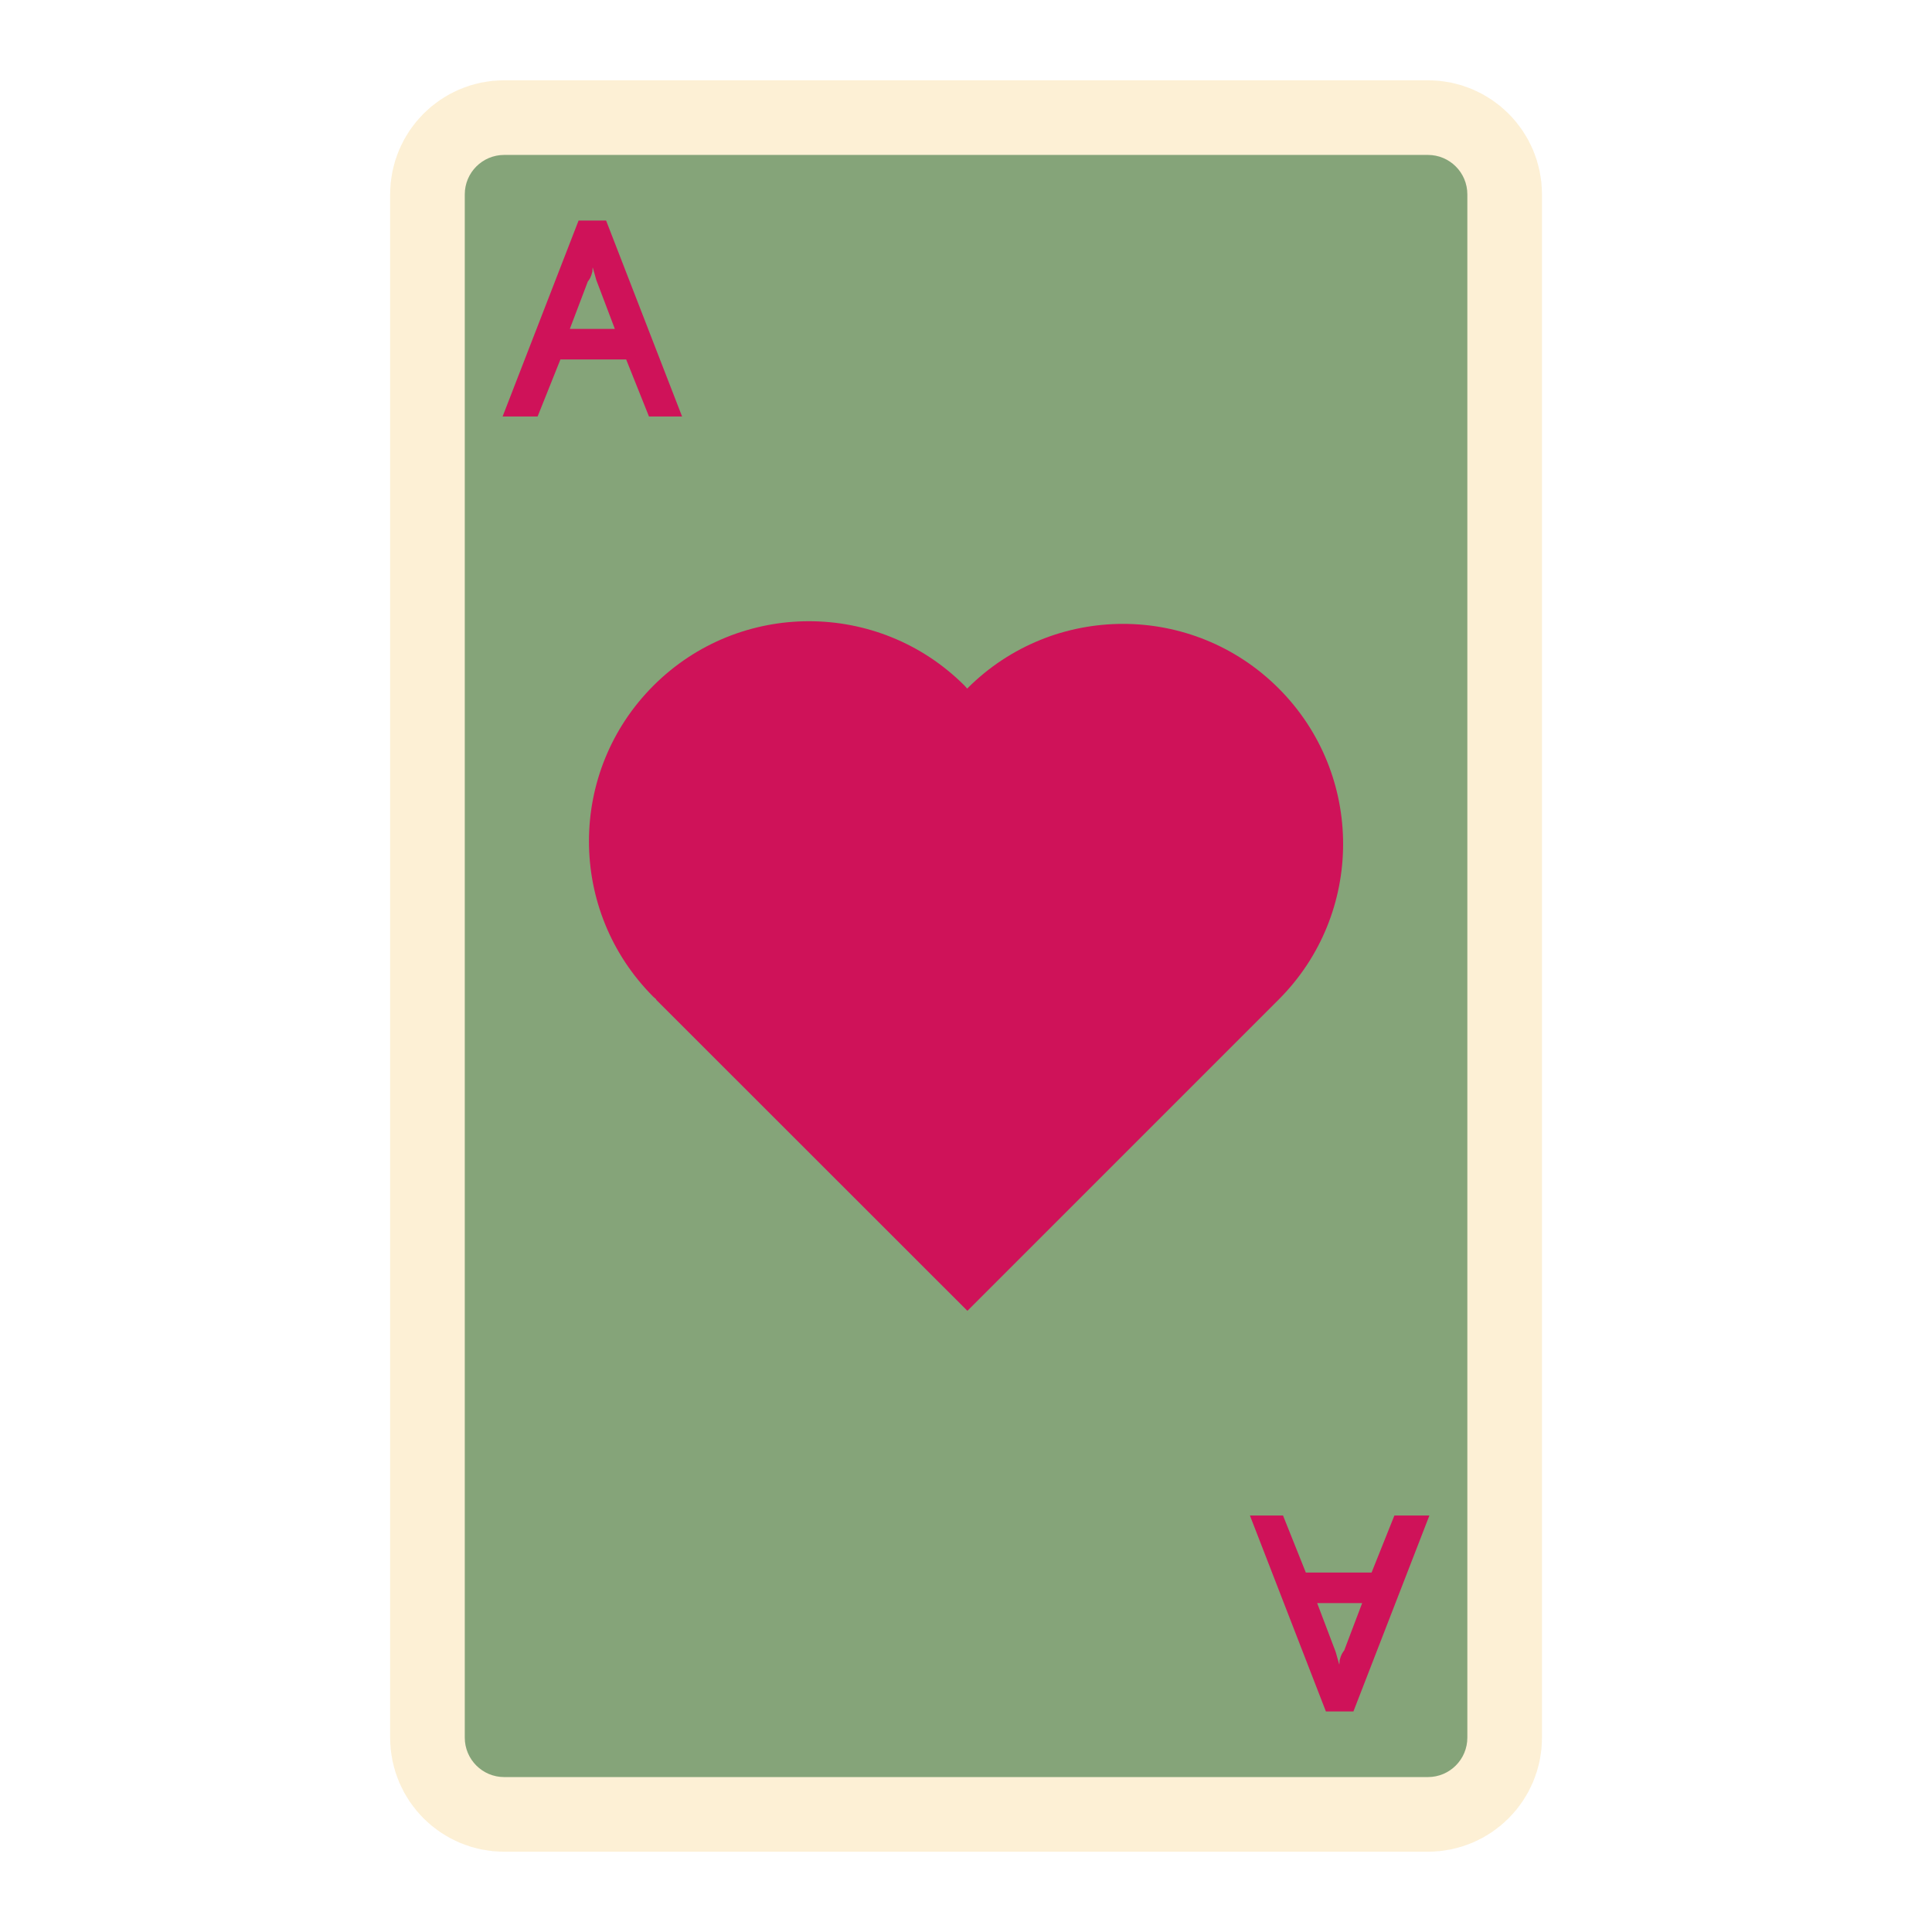
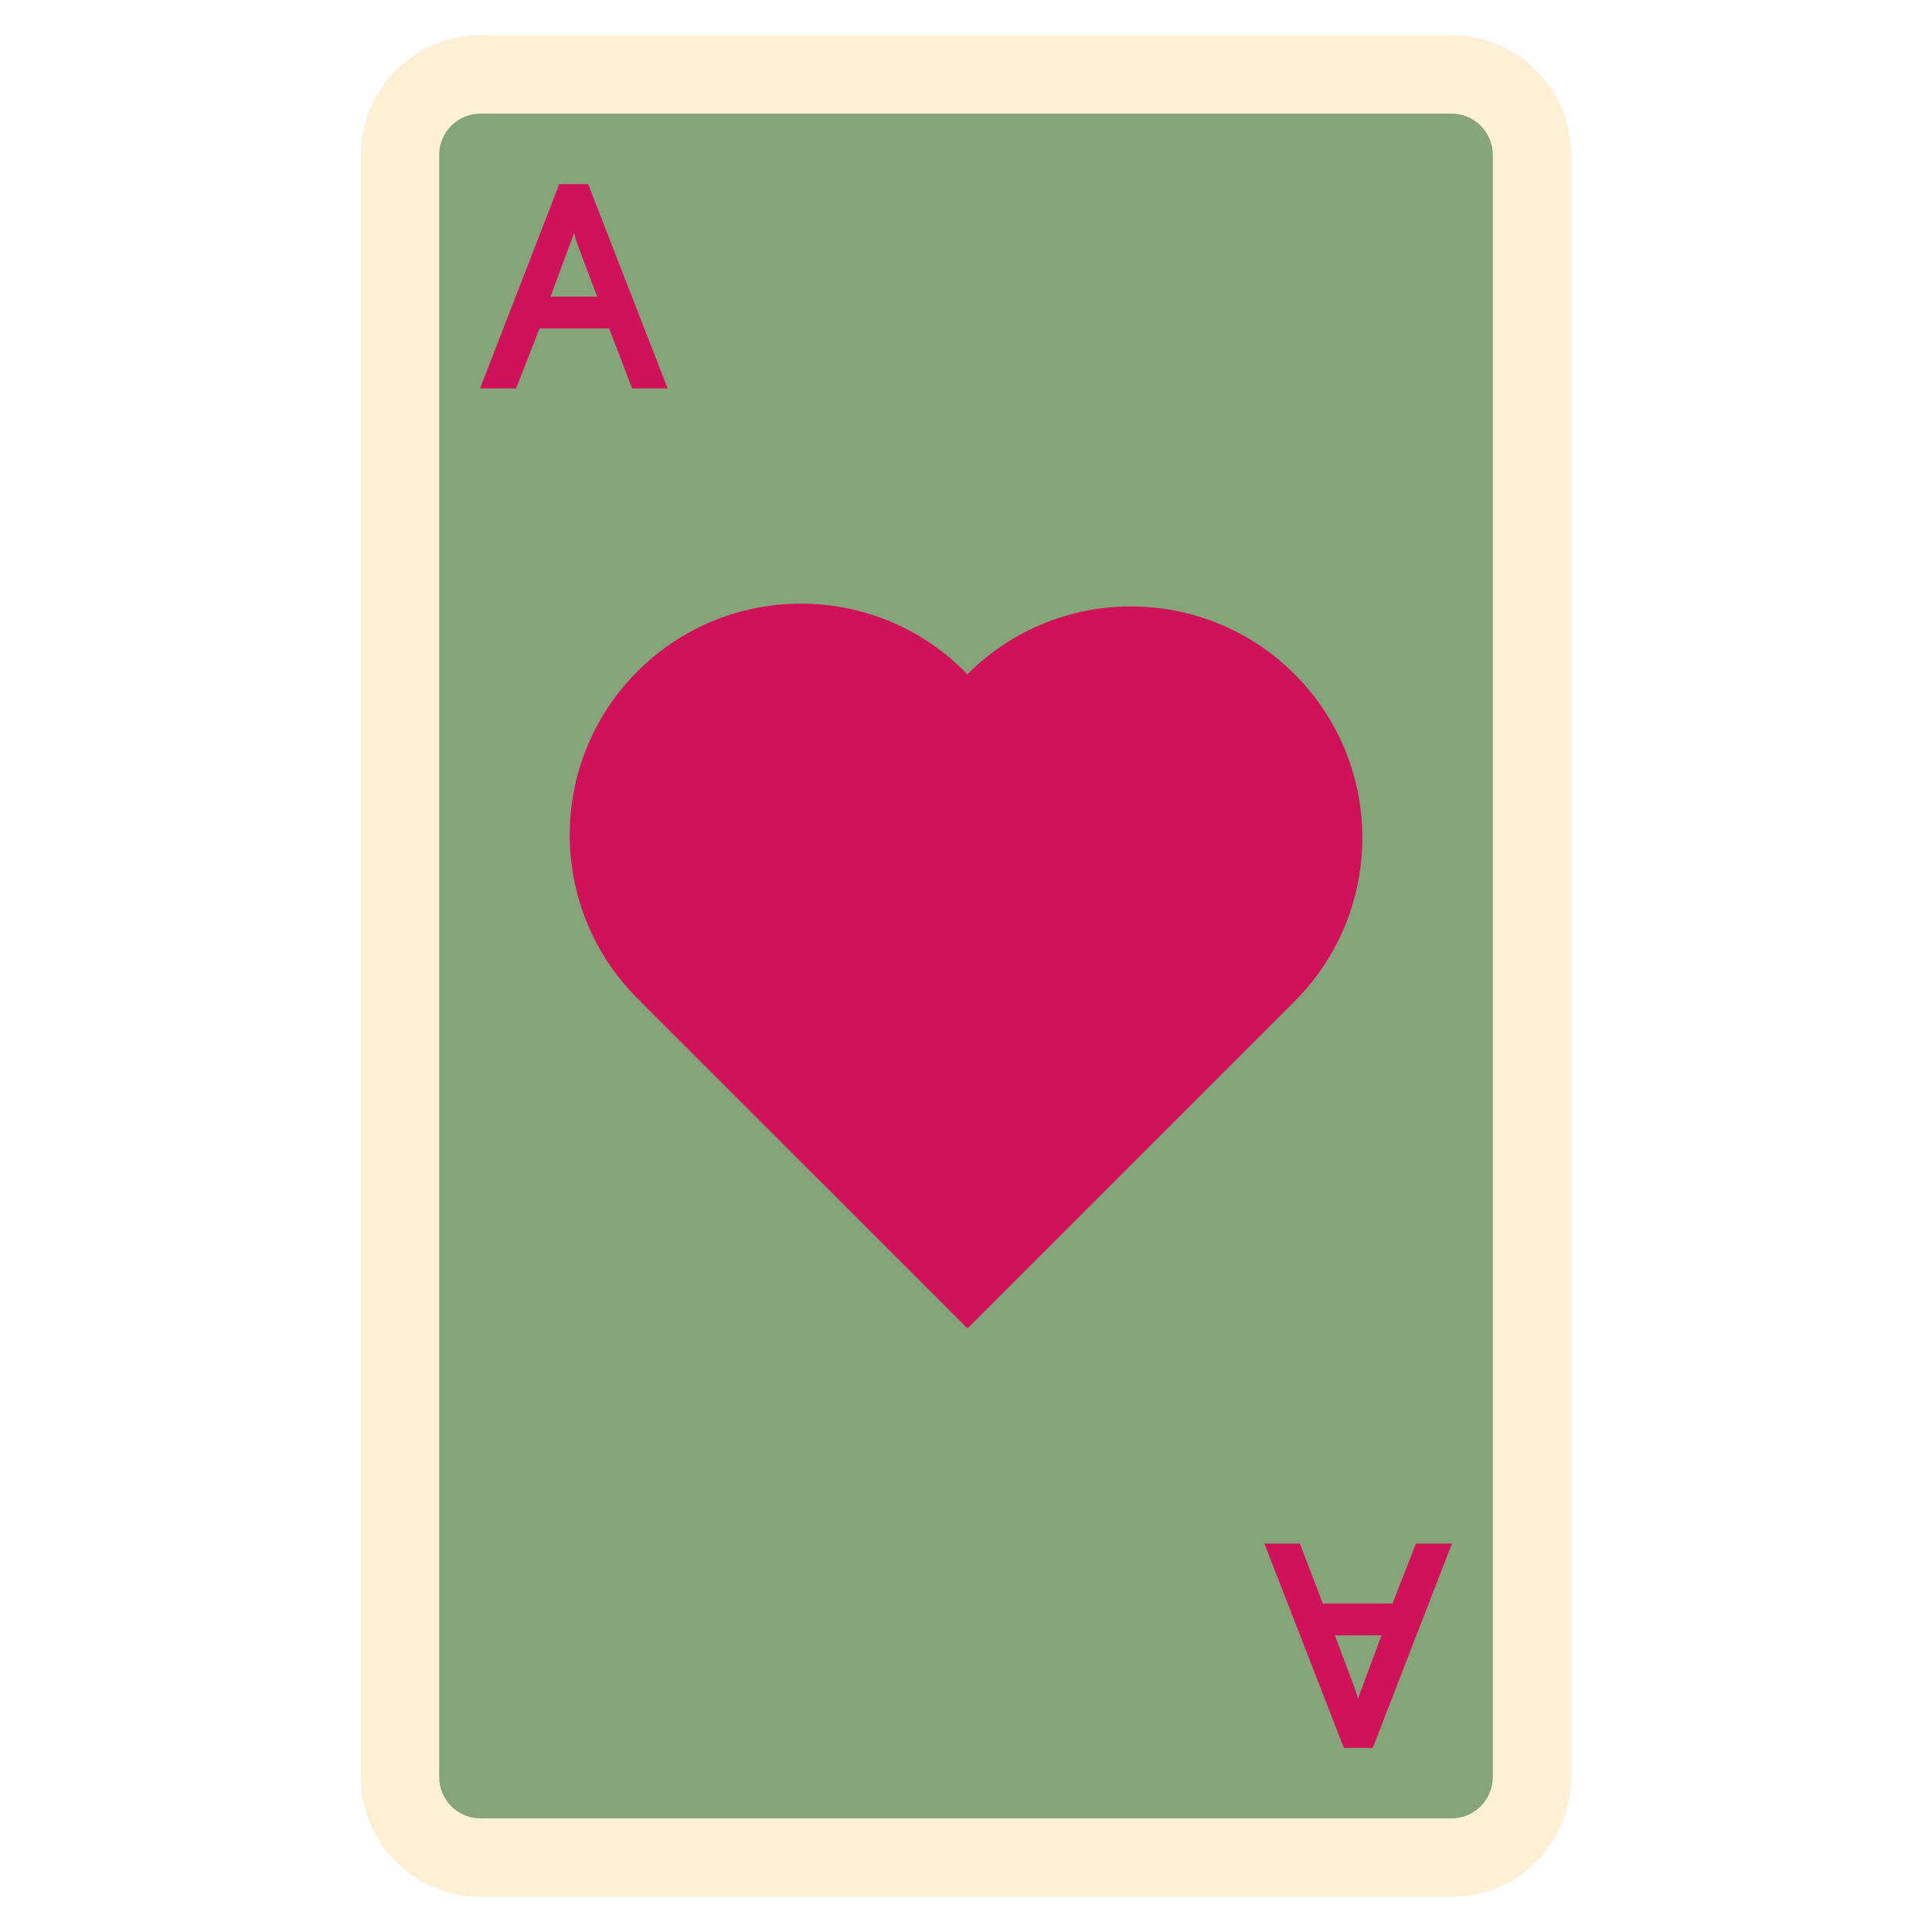
- <svg xmlns="http://www.w3.org/2000/svg" width="60" height="60" viewBox="0 0 15.875 15.875" version="1.1" id="svg1" xml:space="preserve">
+ <svg xmlns="http://www.w3.org/2000/svg" width="432" height="432" viewBox="0 0 114.3 114.3" version="1.1" id="svg1" xml:space="preserve">
  <defs id="defs1">
    <clipPath clipPathUnits="userSpaceOnUse" id="clipPath15">
      <rect style="fill:none;stroke:#000000;stroke-linecap:butt;stroke-linejoin:bevel;paint-order:stroke markers fill;stop-color:#000000" id="rect15-7" width="45.034" height="38.956" x="262.483" y="121.001" />
    </clipPath>
    <marker markerWidth="6.505" markerHeight="4.658" refX="4.753" refY="5.403" orient="auto" id="marker1" viewBox="0 0 9.505 6.806" preserveAspectRatio="xMidYMid">
      <path style="fill:#000000;stroke-width:3.78;paint-order:stroke fill markers" d="M 0,6.806 1.679,0 h 6.01 l 1.816,6.776 z" id="path1" />
    </marker>
    <marker markerWidth="6.505" markerHeight="4.658" refX="4.753" refY="5.403" orient="auto" id="marker1-7" viewBox="0 0 9.505 6.806" preserveAspectRatio="xMidYMid">
      <path style="fill:#000000;stroke-width:3.78;paint-order:stroke fill markers" d="M 0,6.806 1.679,0 h 6.01 l 1.816,6.776 z" id="path1-5" />
    </marker>
    <marker markerWidth="6.505" markerHeight="4.658" refX="4.753" refY="5.403" orient="auto" id="marker2" viewBox="0 0 9.505 6.806" preserveAspectRatio="xMidYMid">
      <path style="fill:#000000;stroke-width:3.78;paint-order:stroke fill markers" d="M 0,6.806 1.679,0 h 6.01 l 1.816,6.776 z" id="path2-3" />
    </marker>
    <marker markerWidth="6.505" markerHeight="4.658" refX="4.753" refY="5.403" orient="auto" viewBox="0 0 9.505 6.806" preserveAspectRatio="xMidYMid" id="marker1-77290">
      <path style="fill:#0a100d;stroke:#000000;stroke-width:3.78;paint-order:stroke fill markers" d="M 0,6.806 1.679,0 h 6.01 l 1.816,6.776 z" id="path1-5-1" />
    </marker>
    <marker markerWidth="6.505" markerHeight="4.658" refX="4.753" refY="5.403" orient="auto" viewBox="0 0 9.505 6.806" preserveAspectRatio="xMidYMid" id="marker1-76783">
      <path style="fill:#0a100d;stroke:#000000;stroke-width:3.78;paint-order:stroke fill markers" d="M 0,6.806 1.679,0 h 6.01 l 1.816,6.776 z" id="path1-5-1-1" />
    </marker>
    <marker markerWidth="6.505" markerHeight="4.658" refX="4.753" refY="5.403" orient="auto" viewBox="0 0 9.505 6.806" preserveAspectRatio="xMidYMid" id="marker1-772901561">
      <path style="fill:#0a100d;stroke:#0a100d;stroke-width:3.78;paint-order:stroke fill markers" d="M 0,6.806 1.679,0 h 6.01 l 1.816,6.776 z" id="path1-5-1-1-1" />
    </marker>
    <marker markerWidth="6.505" markerHeight="4.658" refX="4.753" refY="5.403" orient="auto" viewBox="0 0 9.505 6.806" preserveAspectRatio="xMidYMid" id="marker1-767837443">
      <path style="fill:#0a100d;stroke:#0a100d;stroke-width:3.78;paint-order:stroke fill markers" d="M 0,6.806 1.679,0 h 6.01 l 1.816,6.776 z" id="path1-5-1-1-1-1" />
    </marker>
    <marker markerWidth="6.505" markerHeight="4.658" refX="4.753" refY="5.403" orient="auto" viewBox="0 0 9.505 6.806" preserveAspectRatio="xMidYMid" id="marker1-772901561-7">
      <path style="fill:#0a100d;stroke:#0a100d;stroke-width:3.78;paint-order:stroke fill markers" d="M 0,6.806 1.679,0 h 6.01 l 1.816,6.776 z" id="path1-5-1-1-1-5" />
    </marker>
    <marker markerWidth="6.505" markerHeight="4.658" refX="4.753" refY="5.403" orient="auto" viewBox="0 0 9.505 6.806" preserveAspectRatio="xMidYMid" id="marker1-767837443-3">
      <path style="fill:#0a100d;stroke:#0a100d;stroke-width:3.78;paint-order:stroke fill markers" d="M 0,6.806 1.679,0 h 6.01 l 1.816,6.776 z" id="path1-5-1-1-1-1-5" />
    </marker>
    <marker markerWidth="6.505" markerHeight="4.658" refX="4.753" refY="5.403" orient="auto" viewBox="0 0 9.505 6.806" preserveAspectRatio="xMidYMid" id="marker1-772901561-73532">
      <path style="fill:#0a100d;stroke:#fdf0d5;stroke-width:3.78;paint-order:stroke fill markers" d="M 0,6.806 1.679,0 h 6.01 l 1.816,6.776 z" id="path1-5-1-1-1-5-1" />
    </marker>
    <marker markerWidth="6.505" markerHeight="4.658" refX="4.753" refY="5.403" orient="auto" viewBox="0 0 9.505 6.806" preserveAspectRatio="xMidYMid" id="marker1-767837443-36502">
      <path style="fill:#0a100d;stroke:#fdf0d5;stroke-width:3.78;paint-order:stroke fill markers" d="M 0,6.806 1.679,0 h 6.01 l 1.816,6.776 z" id="path1-5-1-1-1-1-5-1" />
    </marker>
    <marker markerWidth="6.505" markerHeight="4.658" refX="4.753" refY="5.403" orient="auto" viewBox="0 0 9.505 6.806" preserveAspectRatio="xMidYMid" id="marker1-772901561-735327238">
      <path style="fill:#fdf0d5;stroke:#fdf0d5;stroke-width:3.78;paint-order:stroke fill markers" d="M 0,6.806 1.679,0 h 6.01 l 1.816,6.776 z" id="path1-5-1-1-1-5-1-1" />
    </marker>
    <marker markerWidth="6.505" markerHeight="4.658" refX="4.753" refY="5.403" orient="auto" viewBox="0 0 9.505 6.806" preserveAspectRatio="xMidYMid" id="marker1-767837443-365027787">
      <path style="fill:#fdf0d5;stroke:#fdf0d5;stroke-width:3.78;paint-order:stroke fill markers" d="M 0,6.806 1.679,0 h 6.01 l 1.816,6.776 z" id="path1-5-1-1-1-1-5-1-1" />
    </marker>
    <clipPath clipPathUnits="userSpaceOnUse" id="clipPath15-2">
      <rect style="fill:none;stroke:#000000;stroke-linecap:butt;stroke-linejoin:bevel;paint-order:stroke markers fill;stop-color:#000000" id="rect15-7-7" width="45.034" height="38.956" x="262.483" y="121.001" />
    </clipPath>
  </defs>
  <g id="layer1">
-     <rect style="fill:#85a479;fill-opacity:1;stroke:#fdf0d5;stroke-width:1.227;stroke-opacity:1;paint-order:stroke fill markers" id="rect1" width="8.238" height="13.329" x="3.819" y="1.273" ry="0.324" />
-     <text xml:space="preserve" style="font-size:2.117px;font-family:'JetBrains Mono';-inkscape-font-specification:'JetBrains Mono';fill:#cf1259;fill-opacity:1;stroke:#cf1259;stroke-width:0.079;stroke-miterlimit:4.8;stroke-dasharray:none;stroke-opacity:1" x="10.328" y="-12.493" id="text1-5" transform="scale(1,-1)">
-       <tspan id="tspan1-3" style="font-size:2.117px;fill:#cf1259;fill-opacity:1;stroke:#cf1259;stroke-width:0.079;stroke-dasharray:none;stroke-opacity:1" x="10.328" y="-12.493">A</tspan>
+     <rect style="display:none;fill:#85a479;stroke:#85a479;stroke-width:1;paint-order:stroke fill markers" id="rect1" width="117.788" height="133.686" x="-1.744" y="-9.693" rx="0.01" ry="0.01" />
+     <rect style="fill:#85a479;fill-opacity:1;stroke:#fdf0d5;stroke-width:9.285;stroke-opacity:1;paint-order:stroke fill markers" id="rect1-3" width="62.335" height="100.86" x="25.982" y="6.72" ry="2.449" />
+     <text xml:space="preserve" style="font-size:16.017px;font-family:'JetBrains Mono';-inkscape-font-specification:'JetBrains Mono';fill:#cf1259;fill-opacity:1;stroke:#cf1259;stroke-width:0.601;stroke-miterlimit:4.8;stroke-dasharray:none;stroke-opacity:1" x="75.241" y="-91.621" id="text1-5" transform="scale(1.000002,-0.999998)">
+       <tspan id="tspan1-3" style="font-size:16.017px;fill:#cf1259;fill-opacity:1;stroke:#cf1259;stroke-width:0.601;stroke-dasharray:none;stroke-opacity:1" x="75.241" y="-91.621">A</tspan>
    </text>
-     <text xml:space="preserve" style="font-size:2.117px;font-family:'JetBrains Mono';-inkscape-font-specification:'JetBrains Mono';fill:#cf1259;fill-opacity:1;stroke:#cf1259;stroke-width:0.079;stroke-miterlimit:4.8;stroke-dasharray:none;stroke-opacity:1" x="-5.547" y="3.382" id="text1" transform="scale(-1,1)">
-       <tspan id="tspan1" style="font-size:2.117px;fill:#cf1259;fill-opacity:1;stroke:#cf1259;stroke-width:0.079;stroke-dasharray:none;stroke-opacity:1" x="-5.547" y="3.382">A</tspan>
+     <text xml:space="preserve" style="font-size:16.017px;font-family:'JetBrains Mono';-inkscape-font-specification:'JetBrains Mono';fill:#cf1259;fill-opacity:1;stroke:#cf1259;stroke-width:0.601;stroke-miterlimit:4.8;stroke-dasharray:none;stroke-opacity:1" x="-39.059" y="22.679" id="text1" transform="scale(-1.000002,0.999998)">
+       <tspan id="tspan1" style="font-size:16.017px;fill:#cf1259;fill-opacity:1;stroke:#cf1259;stroke-width:0.601;stroke-dasharray:none;stroke-opacity:1" x="-39.059" y="22.679">A</tspan>
    </text>
-     <g id="layer1-0" transform="translate(-12.63691,-7.678066)">
+     <g id="layer1-0" transform="matrix(7.567138,0,0,7.567107,-98.53935,-61.01467)">
      <path id="path53" style="display:none;fill:#cf1259;fill-opacity:1;stroke:none;stroke-width:2.833;stroke-miterlimit:4.8;stroke-dasharray:none;stroke-opacity:1" d="M 18.521,7.106 12.922,18.162 18.521,29.279 24.12,18.162 Z" />
      <path id="rect54" style="display:inline;fill:#cf1259;fill-opacity:1;stroke:none;stroke-width:0.729;stroke-miterlimit:4.8;stroke-dasharray:none;stroke-opacity:1" d="m 20.586,18.449 2.556,-2.556 a 1.808,1.808 45.54 0 0 0.001,-0.001 1.808,1.808 45.54 0 0 0,-2.558 1.808,1.808 45.54 0 0 -2.557,8.8e-5 1.808,1.808 45.54 0 0 -8.8e-5,8.8e-5 l -0.002,0.002 a 1.808,1.808 0 0 0 -0.021,-0.024 1.808,1.808 0 0 0 -2.557,0 1.808,1.808 0 0 0 0,2.557 1.808,1.808 0 0 0 0.024,0.021 l -0.002,0.002 z" />
      <path id="rect54-3" style="display:none;fill:#0a100d;fill-opacity:1;stroke:none;stroke-width:3.112;stroke-miterlimit:4.8;stroke-dasharray:none;stroke-opacity:1" d="M 18.473,3.944 7.569,14.848 a 7.715,7.715 45.54 0 0 -0.006,0.005 7.715,7.715 45.54 0 0 0,10.911 7.715,7.715 45.54 0 0 10.44,0.427 l -3.381,6.249 h 7.797 l -3.317,-6.133 a 7.715,7.715 0 0 0 10.376,-0.447 7.715,7.715 0 0 0 0,-10.909 7.715,7.715 0 0 0 -0.104,-0.091 l 0.007,-0.006 z" />
      <path id="path56" style="display:none;fill:#0a100d;fill-opacity:1;stroke:none;stroke-width:5.144;stroke-miterlimit:4.8;stroke-dasharray:none;stroke-opacity:1" d="m 18.52,5.251 a 5.236,5.236 0 0 0 -5.236,5.235 5.236,5.236 0 0 0 1.526,3.675 5.236,5.236 0 0 0 -1.684,-0.28 5.236,5.236 0 0 0 -5.235,5.236 5.236,5.236 0 0 0 5.235,5.236 5.236,5.236 0 0 0 4.363,-2.348 l -1.995,9.128 h 6.054 l -1.995,-9.128 a 5.236,5.236 0 0 0 4.363,2.348 5.236,5.236 0 0 0 5.236,-5.236 5.236,5.236 0 0 0 -5.236,-5.236 5.236,5.236 0 0 0 -1.7,0.297 5.236,5.236 0 0 0 1.542,-3.692 5.236,5.236 0 0 0 -5.236,-5.235 z" />
    </g>
  </g>
</svg>
